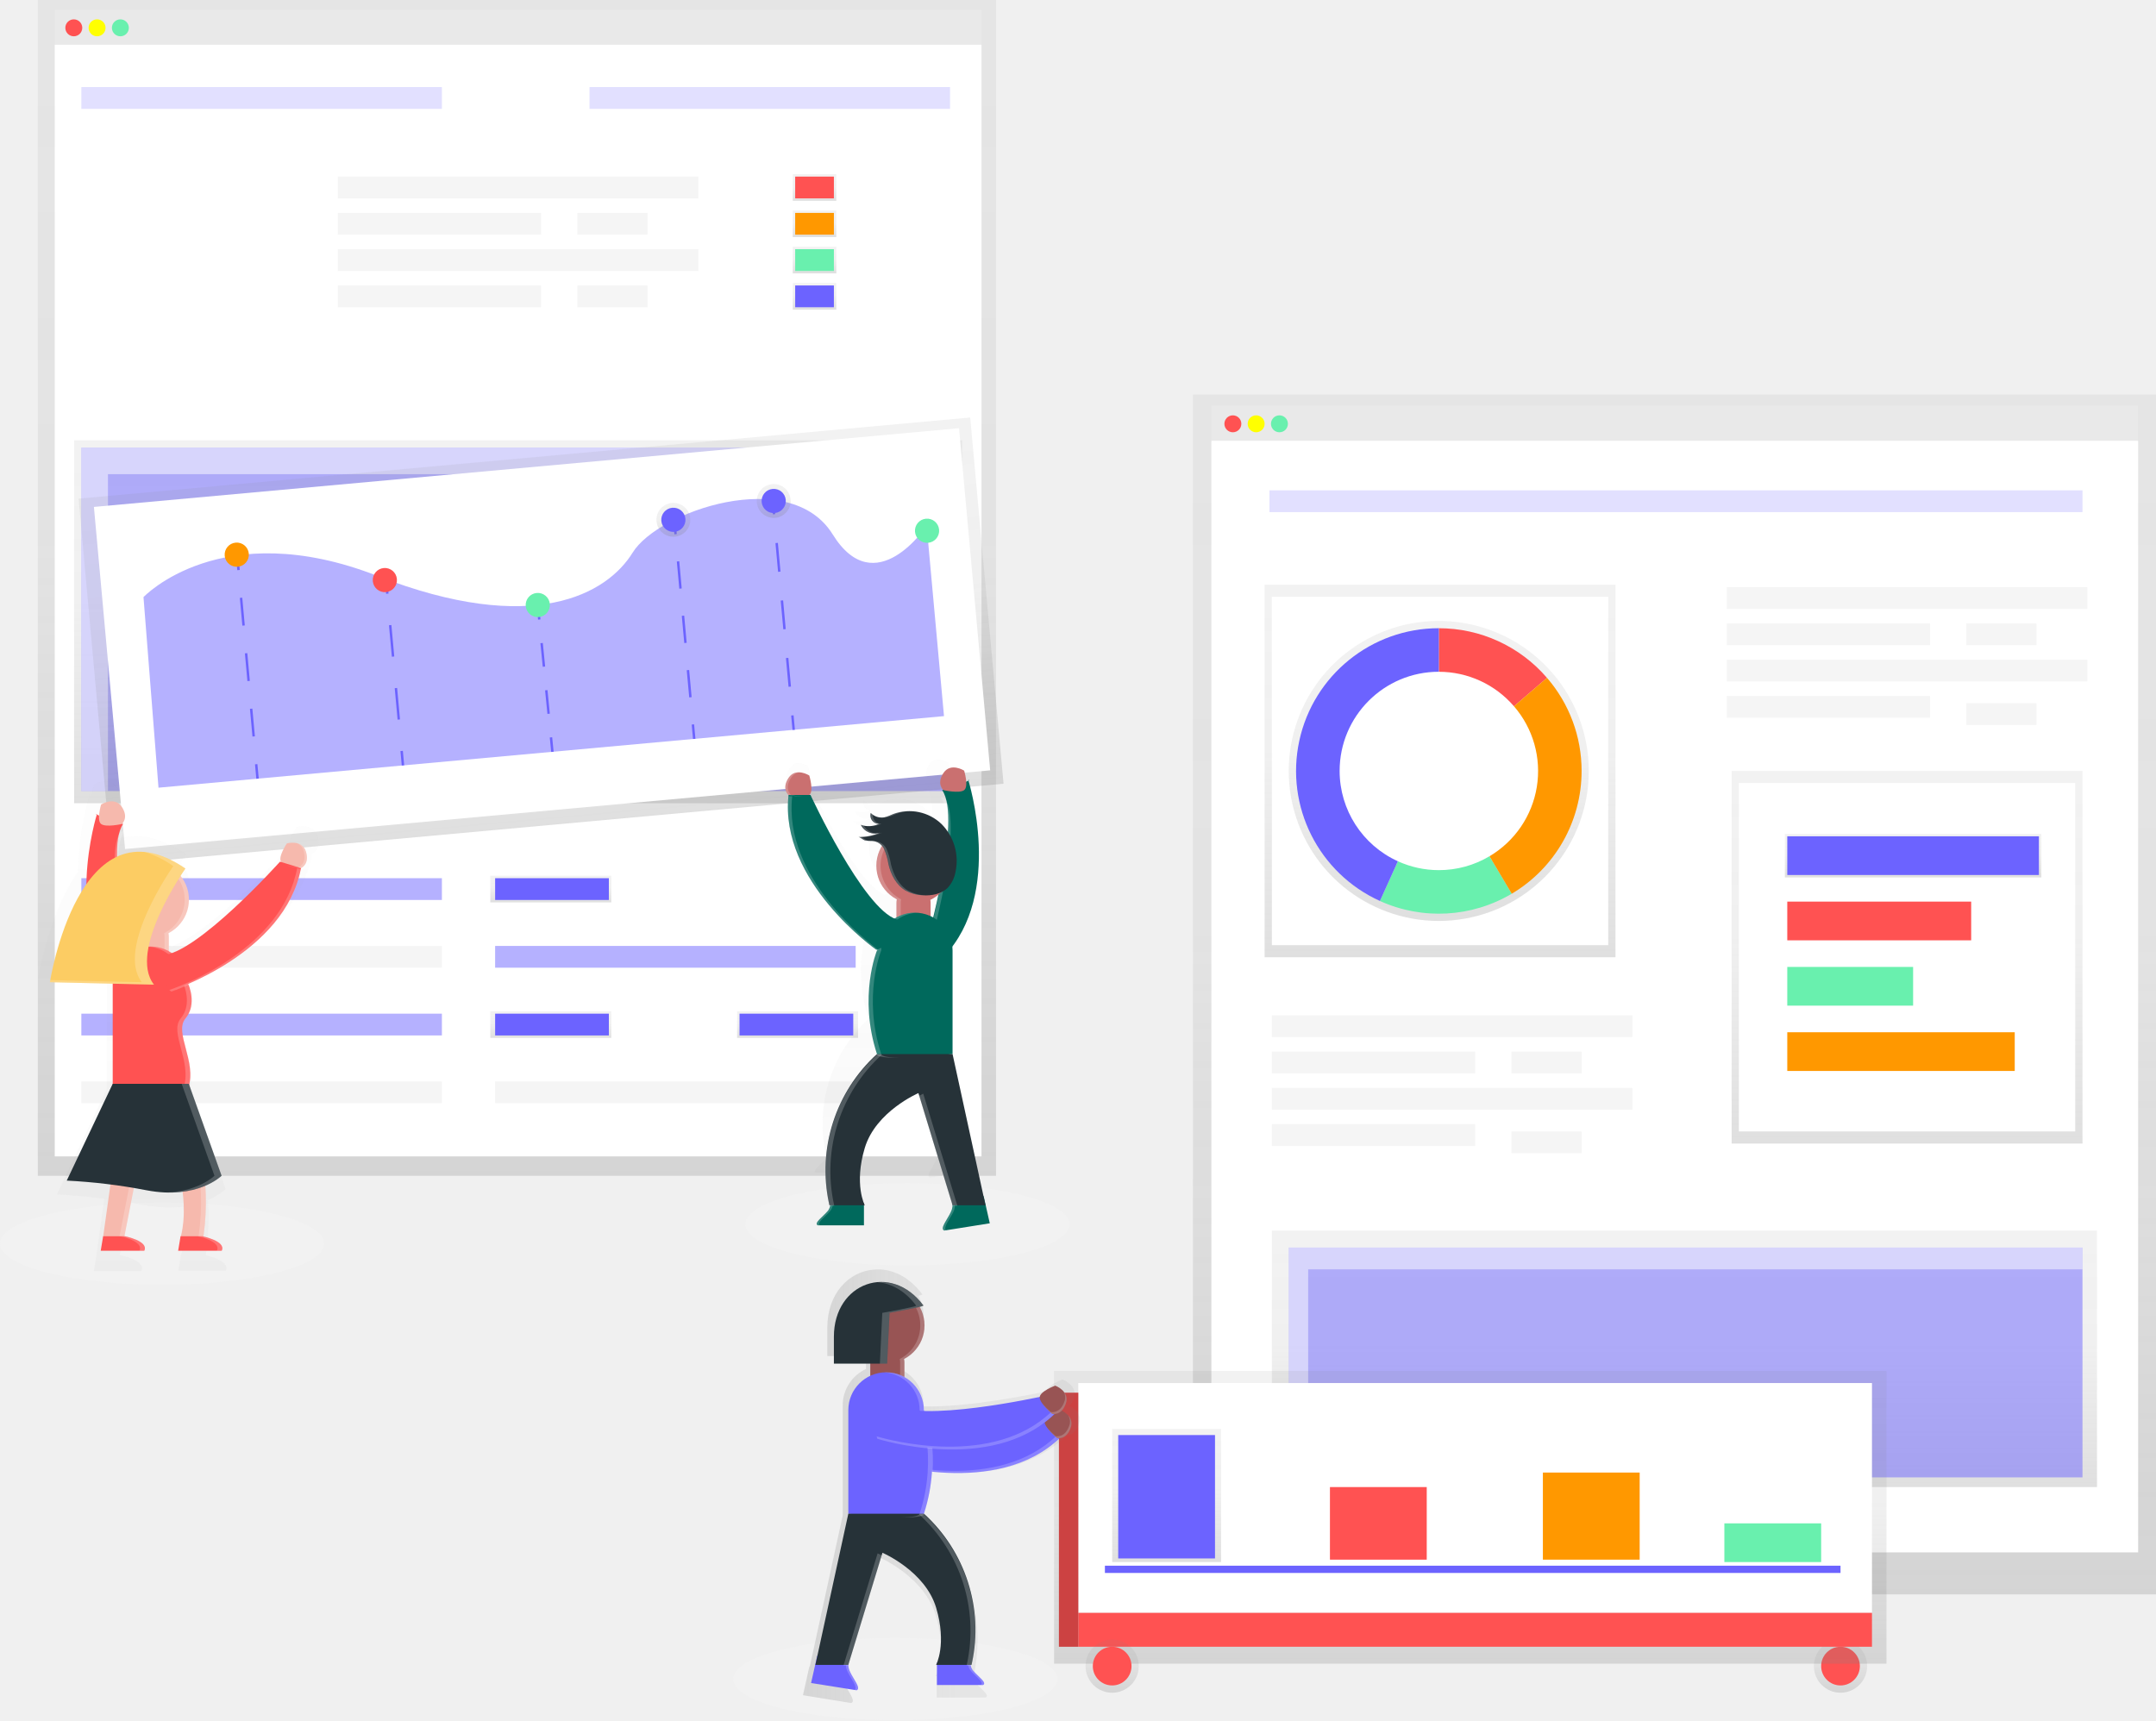
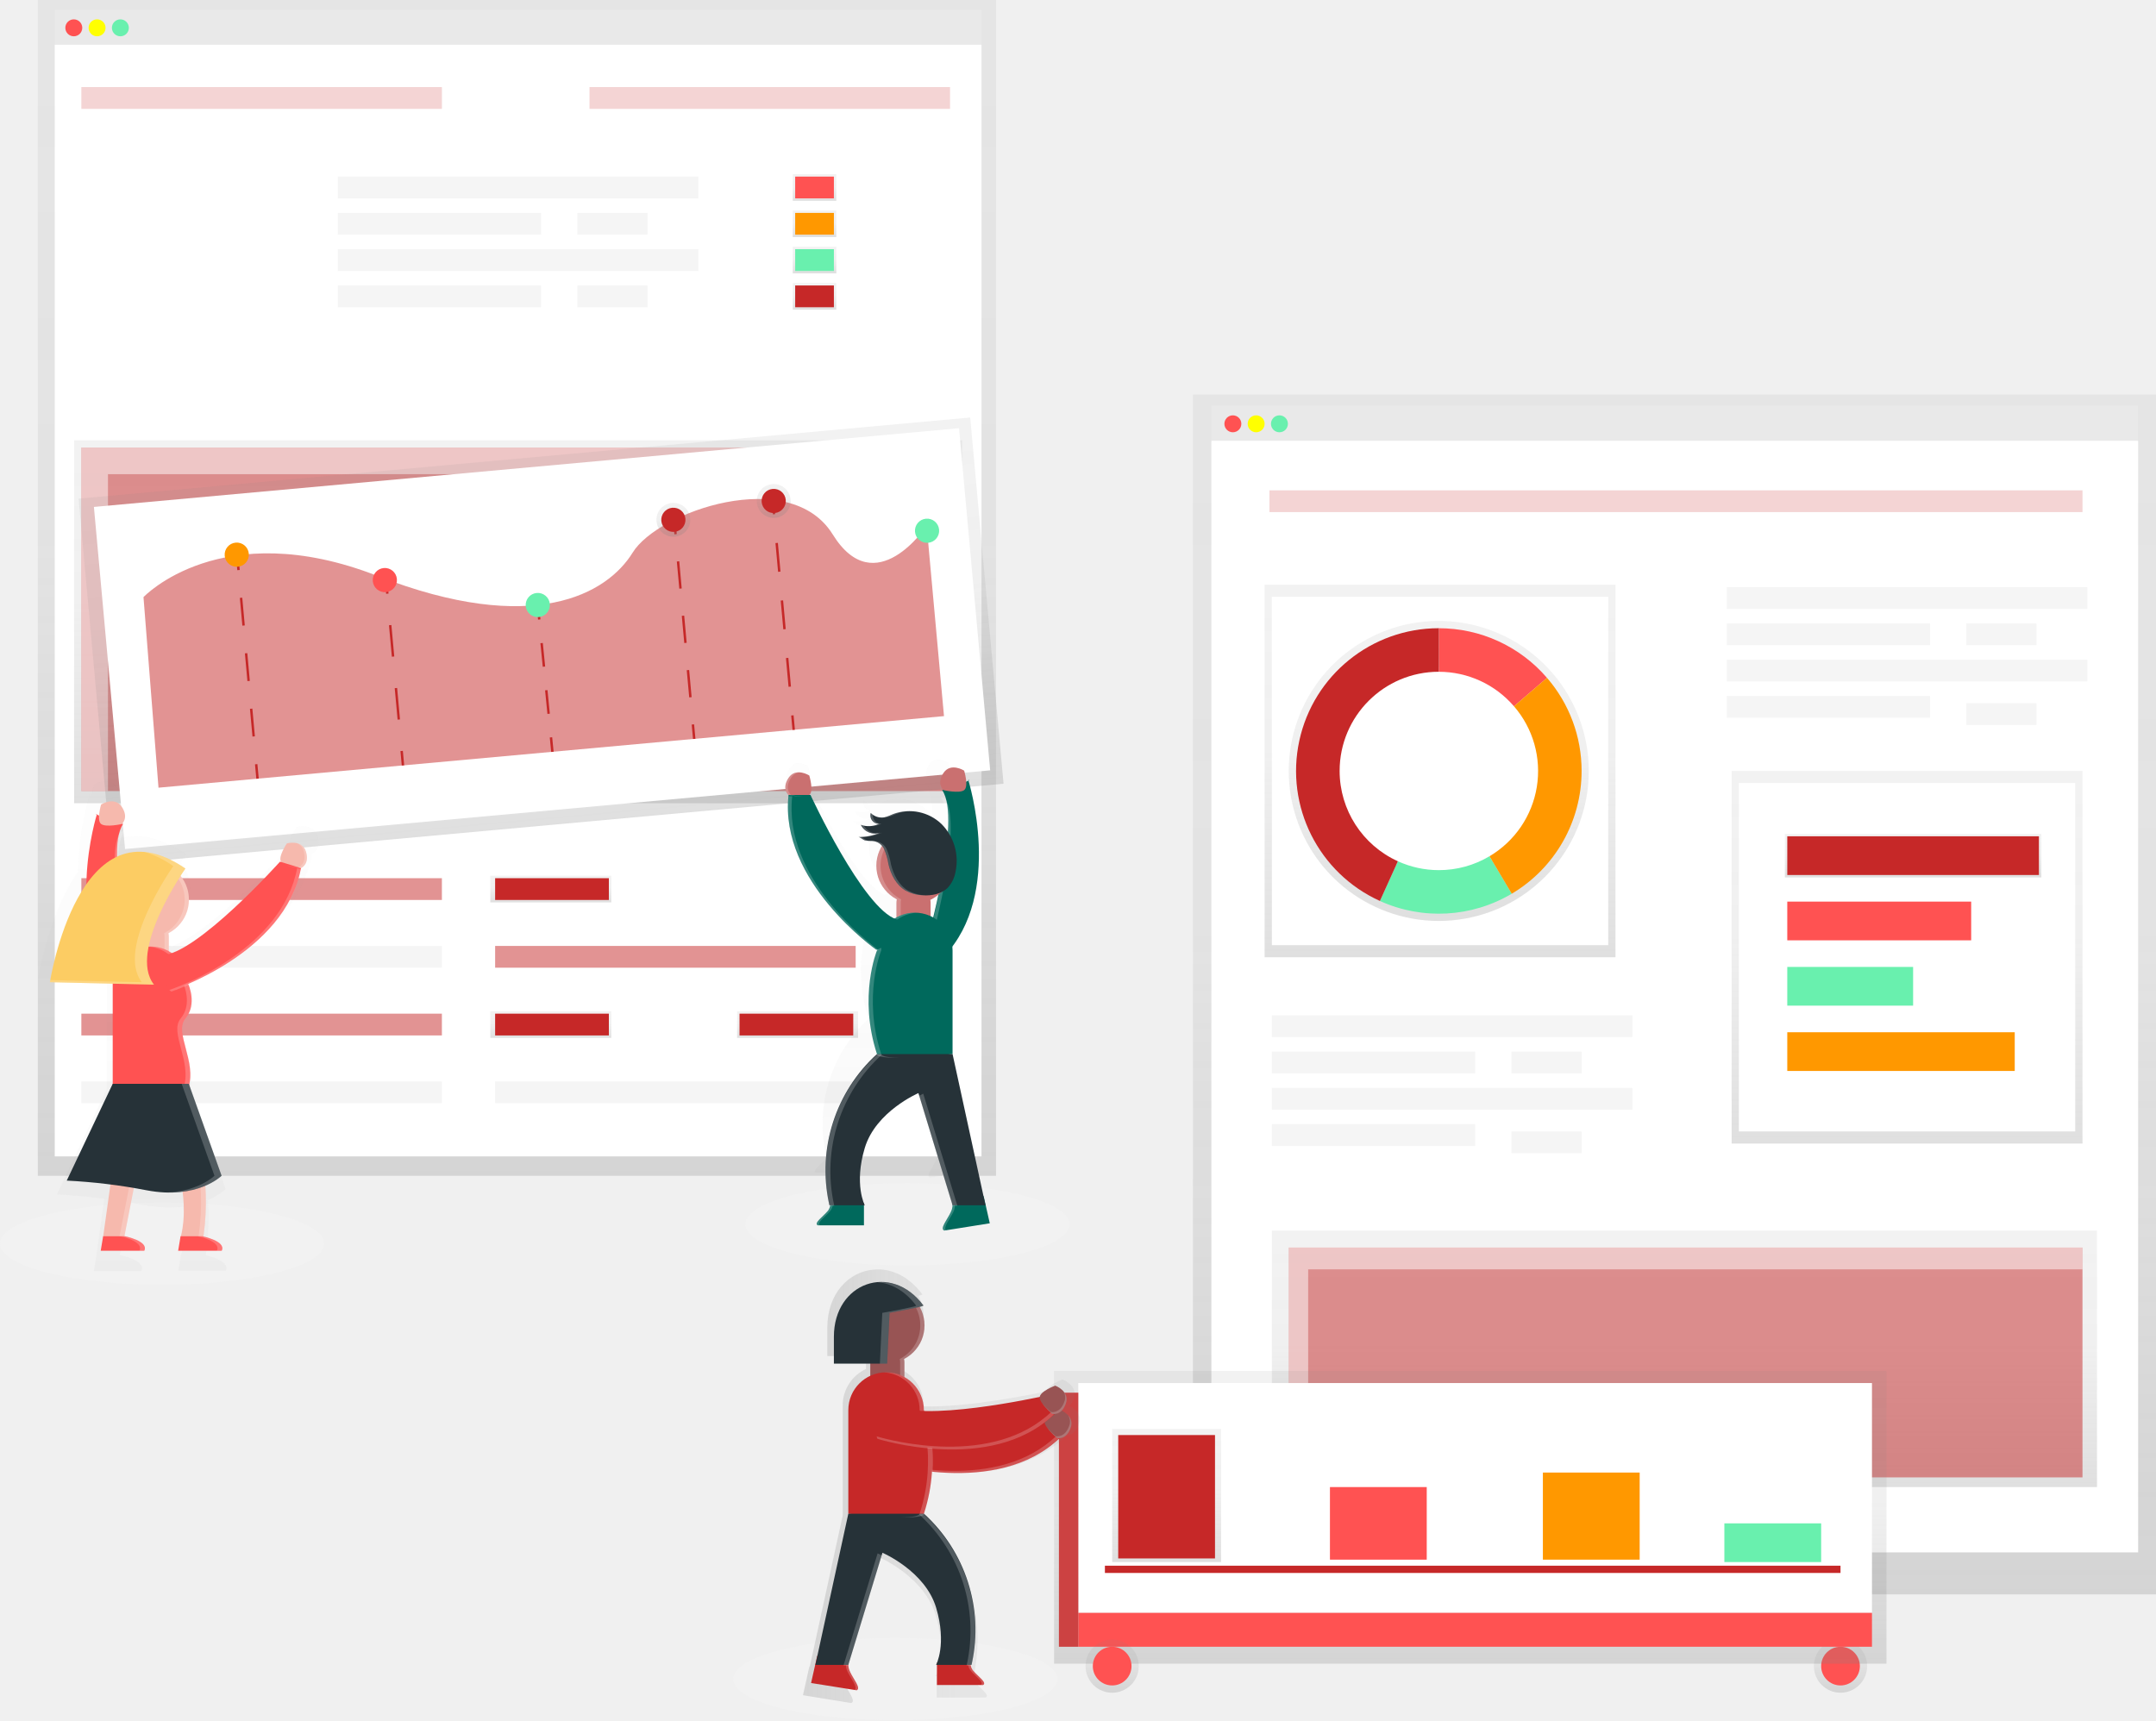
<svg xmlns="http://www.w3.org/2000/svg" xmlns:xlink="http://www.w3.org/1999/xlink" data-name="Layer 1" width="891" height="711.05" viewBox="0 0 891 711.05">
  <defs>
    <linearGradient id="a" x1="213.62" y1="486" x2="213.62" gradientUnits="userSpaceOnUse">
      <stop offset="0" stop-color="gray" stop-opacity=".25" />
      <stop offset=".54" stop-color="gray" stop-opacity=".12" />
      <stop offset="1" stop-color="gray" stop-opacity=".1" />
    </linearGradient>
    <linearGradient id="b" x1="227.62" y1="373" x2="227.62" y2="362" xlink:href="#a" />
    <linearGradient id="c" x1="227.62" y1="429" x2="227.62" y2="418" xlink:href="#a" />
    <linearGradient id="d" x1="329.62" y1="429" x2="329.62" y2="418" xlink:href="#a" />
    <linearGradient id="e" x1="336.62" y1="83" x2="336.62" y2="72" xlink:href="#a" />
    <linearGradient id="f" x1="336.62" y1="98" x2="336.62" y2="87" xlink:href="#a" />
    <linearGradient id="g" x1="336.62" y1="113" x2="336.62" y2="102" xlink:href="#a" />
    <linearGradient id="h" x1="336.62" y1="128" x2="336.62" y2="117" xlink:href="#a" />
    <linearGradient id="i" x1="214.12" y1="332" x2="214.12" y2="182" xlink:href="#a" />
    <linearGradient id="j" x1="383.9" y1="435.3" x2="383.9" y2="283.3" gradientTransform="translate(-5.78 .18)" xlink:href="#a" />
    <linearGradient id="k" x1="442.9" y1="321.3" x2="442.9" y2="307.3" gradientTransform="translate(-10.11 -4.98)" xlink:href="#a" />
    <linearGradient id="l" x1="484.9" y1="317.3" x2="484.9" y2="303.3" gradientTransform="translate(-10.64 -8.78)" xlink:href="#a" />
    <linearGradient id="m" x1="547.96" y1="413.42" x2="547.96" y2="413.16" xlink:href="#a" />
    <linearGradient id="n" x1="517.63" y1="581.29" x2="517.63" y2="408.48" xlink:href="#a" />
    <linearGradient id="o" x1="191.31" y1="423.33" x2="191.31" y2="423.02" xlink:href="#a" />
    <linearGradient id="p" x1="228.23" y1="619.83" x2="228.23" y2="417.36" xlink:href="#a" />
    <linearGradient id="q" x1="692" y1="659.05" x2="692" y2="163.05" xlink:href="#a" />
    <linearGradient id="r" x1="595.12" y1="395.68" x2="595.12" y2="241.68" xlink:href="#a" />
    <linearGradient id="s" x1="788.12" y1="472.68" x2="788.12" y2="318.68" xlink:href="#a" />
    <linearGradient id="t" x1="696.12" y1="614.68" x2="696.12" y2="508.68" xlink:href="#a" />
    <linearGradient id="u" x1="749.12" y1="475.15" x2="749.12" y2="351.15" xlink:href="#a" />
    <linearGradient id="v" x1="790.62" y1="362.68" x2="790.62" y2="344.68" xlink:href="#a" />
    <linearGradient id="w" x1="760.62" y1="699.68" x2="760.62" y2="677.68" xlink:href="#a" />
    <linearGradient id="x" x1="607.62" y1="687.68" x2="607.62" y2="566.68" xlink:href="#a" />
    <linearGradient id="y" x1="608.62" y1="648.68" x2="608.62" y2="648.68" xlink:href="#a" />
    <linearGradient id="z" x1="482.12" y1="645.68" x2="482.12" y2="590.68" xlink:href="#a" />
    <linearGradient id="A" x1="459.62" y1="699.68" x2="459.62" y2="677.68" xlink:href="#a" />
    <linearGradient id="B" x1="486.35" y1="708.79" x2="600.65" y2="708.79" xlink:href="#a" />
  </defs>
  <ellipse cx="370" cy="694.05" rx="67" ry="17" fill="#f2f2f2" />
  <ellipse cx="375" cy="506.05" rx="67" ry="17" fill="#f2f2f2" />
  <ellipse cx="67" cy="514.05" rx="67" ry="17" fill="#f2f2f2" />
  <path fill="#f5f5f5" d="M22.62 4h383v14.5h-383z" />
  <path fill="url(#a)" d="M15.62 0h396v486h-396z" />
  <path fill="#fff" d="M22.62 18.5h383V478h-383z" />
  <circle cx="30.5" cy="11.5" r="3.5" fill="#ff5252" />
  <circle cx="40.12" cy="11.5" r="3.5" fill="#ff0" />
  <circle cx="49.75" cy="11.5" r="3.5" fill="#69f0ae" />
-   <path fill="#6c63ff" d="M33.62 36h149v9h-149z" opacity=".2" />
+   <path fill="#c62828" d="M33.62 36h149v9h-149z" opacity=".2" />
  <path fill="#f5f5f5" d="M139.62 73h149v9h-149z" />
-   <path fill="#6c63ff" opacity=".5" d="M33.62 363h149v9h-149z" />
+   <path fill="#c62828" opacity=".5" d="M33.62 363h149v9h-149z" />
  <path fill="url(#b)" d="M202.62 362h50v11h-50z" />
  <path fill="url(#c)" d="M202.62 418h50v11h-50z" />
  <path fill="url(#d)" d="M304.62 418h50v11h-50z" />
-   <path fill="#6c63ff" d="M204.62 363h47v9h-47zm0 56h47v9h-47zm101 0h47v9h-47z" />
+   <path fill="#c62828" d="M204.62 363h47v9h-47zm0 56h47v9h-47zm101 0h47v9h-47z" />
  <path fill="#f5f5f5" d="M33.62 391h149v9h-149z" />
-   <path fill="#6c63ff" opacity=".5" d="M204.62 391h149v9h-149z" />
+   <path fill="#c62828" opacity=".5" d="M204.62 391h149v9h-149z" />
  <path fill="#f5f5f5" d="M204.62 447h149v9h-149z" />
-   <path fill="#6c63ff" opacity=".5" d="M33.62 419h149v9h-149z" />
+   <path fill="#c62828" opacity=".5" d="M33.62 419h149v9h-149z" />
  <path fill="#f5f5f5" d="M33.62 447h149v9h-149zm106-359h84v9h-84zm99 0h29v9h-29zm-99 30h84v9h-84zm99 0h29v9h-29zm-99-15h149v9h-149z" />
-   <path fill="#6c63ff" d="M243.62 36h149v9h-149z" opacity=".2" />
+   <path fill="#c62828" d="M243.62 36h149v9h-149z" opacity=".2" />
  <path fill="url(#e)" d="M327.62 72h18v11h-18z" />
  <path fill="url(#f)" d="M327.62 87h18v11h-18z" />
  <path fill="url(#g)" d="M327.62 102h18v11h-18z" />
  <path fill="#ff5252" d="M328.62 73h16v9h-16z" />
  <path fill="#ff9800" d="M328.62 88h16v9h-16z" />
  <path fill="#69f0ae" d="M328.62 103h16v9h-16z" />
  <path fill="url(#h)" d="M327.62 117h18v11h-18z" />
-   <path fill="#6c63ff" d="M328.62 118h16v9h-16z" />
+   <path fill="#c62828" d="M328.62 118h16v9h-16z" />
  <path fill="url(#i)" d="M30.62 182h367v150h-367z" />
-   <path fill="#6c63ff" opacity=".5" d="M33.62 185h359v142h-359z" />
+   <path fill="#c62828" opacity=".5" d="M33.62 185h359v142h-359z" />
  <path fill="#fff" opacity=".5" d="M44.62 196h348v-11h-359v142h11V196z" />
  <path transform="rotate(-5.2 -739.107 2013.604)" fill="url(#j)" d="M193.12 283.48h370v152h-370z" />
  <path fill="#fff" d="M38.811 209.538l357.523-32.537 12.87 141.416L51.68 350.954z" />
-   <path d="M65.5 325.59l-6.2-78.77s32-34 96.6-8.8 95.06 7.41 105.56-9.61 65-36 82.66-7.53 38.84-3.54 38.84-3.54l7.16 78.67z" fill="#6c63ff" opacity=".5" />
-   <path fill="none" stroke="#6c63ff" stroke-miterlimit="10" d="M98.03 229.66l.54 5.98" />
-   <path fill="none" stroke="#6c63ff" stroke-miterlimit="10" stroke-dasharray="11.51 11.51" d="M99.62 247.1l5.74 63.06" />
-   <path fill="none" stroke="#6c63ff" stroke-miterlimit="10" d="M105.88 315.89l.55 5.97m53.09-82.44l.55 5.97" />
-   <path fill="none" stroke="#6c63ff" stroke-miterlimit="10" stroke-dasharray="13.06 13.06" d="M161.25 258.4l4.15 45.51" />
-   <path fill="none" stroke="#6c63ff" stroke-miterlimit="10" d="M165.99 310.41l.54 5.98m55.73-66.29l.6 5.97" />
-   <path fill="none" stroke="#6c63ff" stroke-miterlimit="10" stroke-dasharray="9.79 9.79" d="M223.83 265.82l3.38 34.1" />
-   <path fill="none" stroke="#6c63ff" stroke-miterlimit="10" d="M227.7 304.79l.59 5.98m50.36-95.93l.54 5.98" />
-   <path fill="none" stroke="#6c63ff" stroke-miterlimit="10" stroke-dasharray="11.28 11.28" d="M280.21 232.05l5.63 61.79" />
-   <path fill="none" stroke="#6c63ff" stroke-miterlimit="10" d="M286.35 299.45l.55 5.98m32.45-98.84l.54 5.97" />
-   <path fill="none" stroke="#6c63ff" stroke-miterlimit="10" stroke-dasharray="11.93 11.93" d="M320.97 224.44l5.95 65.33" />
-   <path fill="none" stroke="#6c63ff" stroke-miterlimit="10" d="M327.46 295.71l.55 5.97" />
+   <path d="M65.5 325.59l-6.2-78.77s32-34 96.6-8.8 95.06 7.41 105.56-9.61 65-36 82.66-7.53 38.84-3.54 38.84-3.54l7.16 78.67z" fill="#c62828" opacity=".5" />
+   <path fill="none" stroke="#c62828" stroke-miterlimit="10" d="M98.03 229.66l.54 5.98" />
+   <path fill="none" stroke="#c62828" stroke-miterlimit="10" stroke-dasharray="11.51 11.51" d="M99.62 247.1l5.74 63.06" />
+   <path fill="none" stroke="#c62828" stroke-miterlimit="10" d="M105.88 315.89l.55 5.97m53.09-82.44l.55 5.97" />
+   <path fill="none" stroke="#c62828" stroke-miterlimit="10" stroke-dasharray="13.06 13.06" d="M161.25 258.4l4.15 45.51" />
+   <path fill="none" stroke="#c62828" stroke-miterlimit="10" d="M165.99 310.41l.54 5.98m55.73-66.29l.6 5.97" />
+   <path fill="none" stroke="#c62828" stroke-miterlimit="10" stroke-dasharray="9.79 9.79" d="M223.83 265.82l3.38 34.1" />
+   <path fill="none" stroke="#c62828" stroke-miterlimit="10" d="M227.7 304.79l.59 5.98m50.36-95.93l.54 5.98" />
+   <path fill="none" stroke="#c62828" stroke-miterlimit="10" stroke-dasharray="11.28 11.28" d="M280.21 232.05l5.63 61.79" />
+   <path fill="none" stroke="#c62828" stroke-miterlimit="10" d="M286.35 299.45l.55 5.98m32.45-98.84l.54 5.97" />
+   <path fill="none" stroke="#c62828" stroke-miterlimit="10" stroke-dasharray="11.93 11.93" d="M320.97 224.44l5.95 65.33" />
+   <path fill="none" stroke="#c62828" stroke-miterlimit="10" d="M327.46 295.71l.55 5.97" />
  <circle cx="252.36" cy="323.73" r="5" transform="rotate(-5.2 -864.923 1977.88)" fill="#ff9800" />
  <circle cx="313.56" cy="334.23" r="5" transform="rotate(-5.2 -803.722 1988.382)" fill="#ff5252" />
  <circle cx="376.76" cy="344.54" r="5" transform="rotate(-5.2 -740.524 1998.644)" fill="#69f0ae" />
  <circle cx="432.8" cy="309.31" r="7" transform="rotate(-5.2 -684.42 1963.457)" fill="url(#k)" />
  <circle cx="474.26" cy="301.52" r="7" transform="rotate(-5.2 -642.91 1955.633)" fill="url(#l)" />
-   <circle cx="432.8" cy="309.31" r="5" transform="rotate(-5.2 -684.42 1963.457)" fill="#6c63ff" />
-   <circle cx="474.26" cy="301.52" r="5" transform="rotate(-5.2 -642.91 1955.633)" fill="#6c63ff" />
+   <circle cx="432.8" cy="309.31" r="5" transform="rotate(-5.2 -684.42 1963.457)" fill="#c62828" />
+   <circle cx="474.26" cy="301.52" r="5" transform="rotate(-5.2 -642.91 1955.633)" fill="#c62828" />
  <circle cx="537.64" cy="313.82" r="5" transform="rotate(-5.2 -579.477 1968.002)" fill="#69f0ae" />
  <path d="M547.76 413.2l.07.23c.77-.43-.07-.23-.07-.23z" transform="translate(-154.5 -94.48)" fill="url(#m)" opacity=".2" />
  <path d="M539.48 581.18l16.28-2.63-2.24-10v-.14h-.06l-11.54-53v-38.65a14.26 14.26 0 00-.08-1.47c17.24-22.86 7-58.73 6-61.86-.18.09-.45.21-.83.36a21.06 21.06 0 00-.79-4.13s-5-3.18-7.73.91c-2.38 3.57-.61 5.75-.12 6.26l-.34.11a11.52 11.52 0 011.58 3.94 8.65 8.65 0 00-.54-1c-.63-.11-1-.21-1-.21l-.12-.11-.34.11c1.73 2.53 2.34 7 2.26 12.3a17.36 17.36 0 00-2-2.31 17.65 17.65 0 00-11.7-4.88h-.83q-.68 0-1.36.09h-.34l-.57.08-.65.12-.47.1-.81.22-.3.09c-.34.11-.67.22-1 .35a17.24 17.24 0 01-3.43 1.24c-.16 0-.32 0-.49.05a5.72 5.72 0 01-3.75-1.07l-.36-.28a5.29 5.29 0 01-.39-.37 2.54 2.54 0 00-.17 1.09 3.35 3.35 0 001.17 2.27 3.17 3.17 0 00.62.42 2.68 2.68 0 001.06.3h.38-.09c-.23.11-.46.21-.7.3h-.05c-.26.09-.51.17-.78.24a8.68 8.68 0 01-4 .06l-.43-.1c-.21-.06-.43-.12-.63-.19a4.8 4.8 0 00.22.44l.08.13.18.28.11.14.2.25.12.13.25.25.1.09.37.31.13.09.27.19.18.11.24.14.2.1.25.11.21.09.28.1.35.1.26.07h1.74a5 5 0 001.5-.37l-.92.38-.46.16-.47.17-.47.14-.48.14-.47.12-.5.12-.46.09-.53.09-.44.07-.57.07h-2.4a4.21 4.21 0 011.51.8 4 4 0 00.93.5 3.59 3.59 0 00.45.1H512a6.54 6.54 0 012.59.83 4.65 4.65 0 011.11 1c-.14.23-.28.45-.4.69s-.21.4-.31.61q-.3.62-.53 1.27a14.08 14.08 0 00-.86 4.85v1.16q0 .36.08.72v.19q.06.44.16.87v.17q.08.36.18.71l.06.21a14 14 0 00.61 1.66l.07.16q.17.37.35.72v.07q.22.4.46.79v.06q.22.36.47.7l.06.08a14.17 14.17 0 001.17 1.41 14.14 14.14 0 003.77 2.83 6.3 6.3 0 00-.11.65 6.36 6.36 0 000 .68v5.28q-.45.24-.88.51c-12.53-5.69-31.19-46-31.19-46h-.45c1.82-1.36 0-7.28 0-7.28a8.54 8.54 0 00-3.5-1.16h-1.61l-.2.06h-.1l-.3.11-.28.13-.1.05-.19.11-.13.61-.18.12-.11.09-.17.14-.11.1-.17.16-.1.11-.17.2-.08.1-.25.34c-2.73 4.09 0 6.37 0 6.37a40.74 40.74 0 00-.25 4.75c-.2 29.46 31.33 52.29 32.94 53.43-.71 1.84-6.57 18.14.07 38.49a.65.65 0 00.08.14 59.08 59.08 0 00-17.72 55.88l.13.61h.29a4 4 0 01-.11.4 4.59 4.59 0 01-.29.7 5.43 5.43 0 01-.73 1.07c-.31.36-.67.72-1.05 1.09l-.4.38c-1.59 1.52-3.2 3-2 3.6h17.21v-7.51h.3s-.12-.23-.3-.68V571h-.06c-.9-2.32-3-9.5.36-20.56 4.09-13.65 20-20.47 20-20.47l.29 1h-.06l12.48 41c0 .16 0 .32-.05.49a6.67 6.67 0 01-.27 1.14 7.25 7.25 0 01-.34.84c-.77 1.59-2.1 3.46-2.68 4.86a4.71 4.71 0 00-.21.59 1.82 1.82 0 00-.07.7.81.81 0 00.53.67h.23l.48-.08zm-4.82-116.73q-.47-.26-1-.49V459a6.32 6.32 0 00-.11-1.13 14.11 14.11 0 003-1.93c-.6 3.06-1.27 5.99-1.88 8.51z" transform="translate(-154.5 -94.48)" fill="url(#n)" opacity=".2" />
  <path d="M325.88 328.61s-3-2.52 0-7.06 8.57-1 8.57-1 2 6.55 0 8.06-8.57 0-8.57 0z" fill="#ca7070" />
  <path data-name="&lt;Path&gt;" d="M357.04 497.27h-13.89a4.56 4.56 0 01-1.31 3.57c-1.87 2.16-5.63 4.77-3.86 5.66h19.06z" fill="#00695c" />
  <path d="M342.85 500.84a4.56 4.56 0 001.31-3.57h-1a4.56 4.56 0 01-1.31 3.57c-1.87 2.16-5.63 4.77-3.86 5.66h1c-1.77-.89 1.99-3.49 3.86-5.66z" fill="#fff" opacity=".2" />
  <path data-name="&lt;Path&gt;" d="M406.5 494.41l-13 2.11a6.62 6.62 0 01-.59 4.58c-1.42 3-4.61 6.74-2.69 7.55l18.82-3z" fill="#00695c" />
  <path d="M400.16 322.46s14.87 46.91-10.07 72.88l-7.2-5.51s14.74-51.2 6.49-63.22c14.56-4.85 10.78-4.15 10.78-4.15z" fill="#00695c" />
  <path d="M389.88 326.6s-3-2.52 0-7.06 8.57-1 8.57-1 2 6.55 0 8.06-8.57 0-8.57 0z" fill="#ca7070" />
  <path d="M393.91 501.11a6.62 6.62 0 00.59-4.59l12-2v-.16l-13 2.16a6.62 6.62 0 01-.59 4.58c-1.42 3-4.61 6.74-2.69 7.55l.79-.13c-1.43-1 1.54-4.59 2.9-7.41z" fill="#fff" opacity=".2" />
  <rect x="370.48" y="366.16" width="14.11" height="20.91" rx="7.06" ry="7.06" fill="#ca7070" />
  <path d="M383.9 392.85s14.56-50.57 6.63-63c-.7-.13-1.15-.23-1.15-.23l-.13-.12-.37.12c8.25 12-6.49 63.22-6.49 63.22l7.2 5.51.63-.68z" fill="#fff" opacity=".2" />
  <circle cx="377.79" cy="357.85" r="15.62" fill="#ca7070" />
  <path d="M372.24 380.02v-6.8a7 7 0 01.16-1.48 15.62 15.62 0 016.26-29.49h-.88a15.62 15.62 0 00-7.15 29.51 7 7 0 00-.16 1.48v6.8a7 7 0 007.94 7 7.08 7.08 0 01-6.17-7.02z" fill="#fff" opacity=".2" />
  <path d="M393.66 435.7s-30.13 3.4-31.24 0c-7.81-23.94 0-42.83 0-42.83a15.62 15.62 0 0115.62-15.62 15.62 15.62 0 0115.62 15.62z" fill="#00695c" />
  <path d="M393.66 435.7l13.61 62.49h-13.61l-14.11-46.36s-17.64 7.56-22.17 22.68 0 23.68 0 23.68h-14.62l-.15-.68a65 65 0 0119.8-61.81" fill="#263238" />
  <path d="M364.18 435.7c-7.81-23.94 0-42.83 0-42.83a15.62 15.62 0 0114.61-15.59h-1a15.62 15.62 0 00-15.62 15.62s-7.81 18.9 0 42.83c.4 1.22 4.52 1.56 9.64 1.51-4.16-.09-7.31-.49-7.63-1.54z" fill="#fff" opacity=".2" />
  <path d="M362.17 392.61s-40.31-28.22-36.28-64h9.07s21.66 46.91 35.54 51.41-8.33 12.59-8.33 12.59z" fill="#00695c" />
  <path d="M379.81 452.93l13.85 45.51h2l-14.11-46.36s-.65.28-1.74.85zm-15.38-16.98h-2a65 65 0 00-19.8 61.81l.15.68h2l-.15-.68a65 65 0 0119.8-61.81zM327.4 329.12h-1.51c-4 35.78 36.28 64 36.28 64l1-.38c-4.67-3.45-39.54-30.22-35.77-63.62z" opacity=".2" fill="#fff" />
  <path d="M365.33 350.87a25.85 25.85 0 011.82 6.29c1 4.38 3.26 8.75 7.15 11a15.87 15.87 0 007 1.91c3.72.23 7.75-.49 10.38-3.13a12.86 12.86 0 003.17-6.39 21.63 21.63 0 00-5.69-19.88 19.19 19.19 0 00-20-4.19 19.1 19.1 0 01-3.79 1.38 6.31 6.31 0 01-5.53-1.84 3.49 3.49 0 003.37 4.52 9.73 9.73 0 01-7.46.4 6.33 6.33 0 008 3.19 21.32 21.32 0 01-9 1.84c.65 0 1.92 1.2 2.71 1.44a17.18 17.18 0 003 .21 5.82 5.82 0 014.87 3.25z" fill="#263238" />
  <path d="M363.25 340.52a9.63 9.63 0 01-3.7.95 9.7 9.7 0 004.71-.95 3.53 3.53 0 01-3.54-3.81 5.94 5.94 0 01-.84-.71 3.49 3.49 0 003.37 4.52zm3.16-2.65a19.1 19.1 0 003.79-1.38 17.38 17.38 0 016-1.21 17.56 17.56 0 00-7 1.21 19.1 19.1 0 01-3.79 1.38c-.18 0-.36 0-.54.06a6 6 0 001.54-.06zm-7.99 9.55c-.79-.23-2.06-1.42-2.71-1.44a21.32 21.32 0 009-1.84 5.58 5.58 0 01-2 .42 21.33 21.33 0 01-8 1.42c.65 0 1.92 1.2 2.71 1.44a6.71 6.71 0 002.1.17 4.38 4.38 0 01-1.1-.17zm23.91 22.66a15.87 15.87 0 01-7-1.91c-3.89-2.27-6.11-6.64-7.15-11a25.85 25.85 0 00-1.82-6.29 5.82 5.82 0 00-4.93-3.23 10.07 10.07 0 00-1.5 0h.49a5.82 5.82 0 014.93 3.23 25.85 25.85 0 011.82 6.29c1 4.38 3.26 8.75 7.15 11a15.87 15.87 0 007 1.91h1.75zm-20.25-25.56a6.38 6.38 0 01-5.12-3.27 9.32 9.32 0 01-1.17-.33 6.38 6.38 0 006.29 3.6zm-35.19-15.91s-3-2.52 0-7.06a4.83 4.83 0 013.74-2.29 4.9 4.9 0 00-4.74 2.29c-3 4.54 0 7.06 0 7.06a27.32 27.32 0 005.93.66 29.83 29.83 0 01-4.93-.66z" opacity=".2" fill="#fff" />
  <path d="M191.47 423.33l.08-.27s-1.02-.2-.08.27z" transform="translate(-154.5 -94.48)" fill="url(#o)" opacity=".2" />
  <path d="M285.7 440.09a6.59 6.59 0 00-.36-.93c0-.1-.1-.18-.15-.27a5.61 5.61 0 00-.3-.52l-.2-.26a5.06 5.06 0 00-.33-.39l-.23-.23c-.12-.11-.24-.21-.36-.3l-.25-.18-.4-.24-.25-.13-.45-.19-.23-.09q-.32-.11-.65-.18a10.33 10.33 0 00-4.39.12s-4.19 6.18-2.58 8.4l-.53-.16s-31.13 34.74-48.69 41.19q-.67-.46-1.39-.86v-6.5a7.67 7.67 0 000-.82 7.6 7.6 0 00-.13-.77l.13-.07.52-.29.75-.46.48-.31q.54-.37 1-.78l.39-.34c.24-.2.47-.41.69-.63l.4-.39q.42-.43.8-.88l.28-.34q.36-.45.69-.92l.28-.42q.3-.46.57-.94l.18-.31c.22-.41.43-.84.61-1.28l.16-.39q.21-.53.39-1.07c0-.13.09-.25.12-.38.14-.47.27-.94.37-1.43 0-.1 0-.19.05-.29q.12-.61.19-1.24v-.42c0-.51.08-1 .08-1.55a17 17 0 00-3.78-10.69c1.33-2.08 2.2-3.31 2.2-3.31-.8-.55-1.59-1.05-2.37-1.54l-.76-.45c-.52-.31-1-.62-1.56-.9l-.87-.46c-.47-.25-.93-.49-1.39-.71l-.89-.41-1.33-.58-.87-.35a42.3 42.3 0 00-1.31-.48l-.82-.28c-.45-.14-.9-.27-1.34-.39l-.73-.2c-.5-.12-1-.22-1.49-.32l-.53-.11c-.67-.12-1.33-.21-2-.27a23.71 23.71 0 00-12 1.84c.2-4.78 1-8.72 2.68-11.16l-.41-.14-.14.14s-.49.11-1.26.25a10.44 10.44 0 00-.65 1.21 13.91 13.91 0 011.91-4.76l-.41-.14c.59-.61 2.73-3.24-.14-7.55-3.3-4.94-9.34-1.1-9.34-1.1a25.56 25.56 0 00-.94 5c-.46-.19-.79-.33-1-.44a124.5 124.5 0 00-4.69 31.36c-10.89 15.46-15.39 38.28-16.27 43.2l-.07.39c-.06.36-.09.55-.09.55l28.31.66v45.12L178 588.22s7.84.25 19.64 1.76l-3.26 23.31-1.09 6.54h19.62c2.18-4.36-8.72-6.54-8.72-6.54h-.24l4.25-21.75q2.82.47 5.8 1a56.81 56.81 0 008.83 1 46.94 46.94 0 007.35-.32c1.44 11.79-.45 18.83-.81 20h-.11l-1.09 6.54h19.62c1.9-3.8-6.14-5.95-8.23-6.43l.09-.64a109.41 109.41 0 00.77-22.2 26.87 26.87 0 007-4.17l.27-.24.08-.08-14.61-41c2.73-11.6-6.77-23.78-1.7-29.87s2-13.86 1.4-15.19c13.72-6 41.45-21 49.23-47a49.17 49.17 0 001.39-5.57s3.92-1.59 2.22-7.28z" transform="translate(-154.5 -94.48)" fill="url(#p)" opacity=".2" />
  <path d="M40.08 336.46s-14.87 46.91 10.07 72.88l7.2-5.51s-14.74-51.2-6.49-63.22c-14.56-4.85-10.78-4.15-10.78-4.15z" fill="#ff5252" />
  <path d="M50.36 340.6s3-2.52 0-7.06-8.57-1-8.57-1-2 6.55 0 8.06 8.57 0 8.57 0z" fill="#f6b9ad" />
  <rect x="210.15" y="474.64" width="14.11" height="20.91" rx="7.06" ry="7.06" transform="rotate(180 139.955 437.855)" fill="#f6b9ad" />
  <path d="M56.34 406.85s-14.56-50.57-6.63-63c.7-.13 1.15-.23 1.15-.23l.13-.12.37.12c-8.25 12 6.49 63.22 6.49 63.22l-7.2 5.51-.63-.68z" fill="#fff" opacity=".2" />
  <circle cx="62.45" cy="371.85" r="15.62" fill="#f6b9ad" />
  <path d="M68 394.02v-6.8a7 7 0 00-.16-1.48 15.62 15.62 0 00-6.26-29.49h.88a15.62 15.62 0 017.15 29.51 7 7 0 01.16 1.48v6.8a7 7 0 01-7.94 7 7.08 7.08 0 006.17-7.02z" fill="#fff" opacity=".2" />
  <path d="M46.58 449.7s30.13 3.4 31.24 0c3.6-11-6-22.89-1.2-28.7 5-6 1.2-14.13 1.2-14.13a15.62 15.62 0 00-15.62-15.62 15.62 15.62 0 00-15.62 15.62z" fill="#ff5252" />
  <path d="M76.66 421c5-6 1.2-14.13 1.2-14.13a15.62 15.62 0 00-15.62-15.62c-.34 0-.67 0-1 .05a15.61 15.61 0 0114.62 15.57s3.8 8.13-1.2 14.13c-4.84 5.81 4.8 17.69 1.2 28.7-.34 1.05-3.45 1.45-7.58 1.51 5.09.05 9.19-.29 9.58-1.51 3.64-11.02-6.04-22.89-1.2-28.7z" fill="#fff" opacity=".2" />
  <path d="M71.43 448.7c11 15.59 15.87 39.15 12.72 61.81l-.09.68h-9.39s2.91-8.57 0-23.68a37.39 37.39 0 00-14.24-22.68l-9.06 46.36h-8.74l8.74-62.49zm52.96-89.87s3.63-1.52 2.07-6.75-7.9-3.47-7.9-3.47-3.85 5.67-2.36 7.71 8.19 2.51 8.19 2.51z" fill="#f6b9ad" />
  <path d="M70.94 409.39s46.81-15.17 53.44-50.56l-8.67-2.66s-34.45 38.46-49 38.73 4.23 14.49 4.23 14.49z" fill="#ff5252" />
  <path d="M122.79 358.87l1.45.44c-6.63 35.39-53.44 50.56-53.44 50.56l-.83-.65c5.53-1.92 46.64-17.34 52.82-50.35zM58.42 464.83l-9.06 46.36h2l8.8-45a21.63 21.63 0 00-1.74-1.36zm13.01-16.13h-2c11 15.59 15.87 39.15 12.72 61.81l-.09.68h2l.09-.68c3.15-22.66-1.7-46.22-12.72-61.81zm51.99-90.18s3.63-1.52 2.07-6.75a4.83 4.83 0 00-2.9-3.29 4.9 4.9 0 013.86 3.58c1.56 5.22-2.07 6.75-2.07 6.75a27.32 27.32 0 01-5.86-1.1 29.83 29.83 0 004.9.81z" fill="#fff" opacity=".2" />
  <path d="M46.58 448l-19 40a235 235 0 0133 4c21 4 31-6 31-6l-13.55-38z" fill="#263238" />
  <path d="M51.62 511s10 2 8 6h-18l1-6zm32 0s10 2 8 6h-18l1-6z" fill="#ff5252" />
  <path d="M76.62 359s-24 34-13 48l-43-1s12-77 56-47z" fill="#fccc63" />
  <path d="M76.62 359c-6.2-4.23-11.76-6.33-16.75-6.82A42.33 42.33 0 0171.62 358s-24 34-13 48l-37.85-.88c-.1.57-.15.88-.15.88l43 1c-11-14 13-48 13-48zm1.46 89h-3l13.55 38s-6.46 6.45-19.9 6.91c15.47.5 22.9-6.91 22.9-6.91zm-26.46 63h-2s10 2 8 6h2c2-4-8-6-8-6zm32 0h-2s10 2 8 6h2c2-4-8-6-8-6z" fill="#fff" opacity=".2" />
  <path fill="#f5f5f5" d="M500.62 167.68h383v14.5h-383z" />
  <path fill="url(#q)" d="M493 163.05h398v496H493z" />
  <path fill="#fff" d="M500.62 182.18h383v459.5h-383z" />
  <circle cx="509.5" cy="175.18" r="3.5" fill="#ff5252" />
  <circle cx="519.12" cy="175.18" r="3.5" fill="#ff0" />
  <circle cx="528.75" cy="175.18" r="3.5" fill="#69f0ae" />
-   <path fill="#6c63ff" d="M524.62 202.68h336v9h-336z" opacity=".2" />
+   <path fill="#c62828" d="M524.62 202.68h336v9h-336z" opacity=".2" />
  <path fill="url(#r)" d="M522.62 241.68h145v154h-145z" />
  <path fill="#fff" d="M525.62 246.68h139v144h-139z" />
  <path fill="url(#s)" d="M715.62 318.68h145v154h-145z" />
  <path fill="#fff" d="M718.62 323.68h139v144h-139z" />
  <path fill="url(#t)" d="M525.62 508.68h341v106h-341z" />
-   <path fill="#6c63ff" opacity=".5" d="M532.62 515.68h328v95h-328z" />
+   <path fill="#c62828" opacity=".5" d="M532.62 515.68h328v95h-328z" />
  <path fill="#fff" opacity=".5" d="M540.62 524.68h320v-9h-328v95h8v-86z" />
  <path d="M796.09 372.71a62 62 0 1015 40.45 61.84 61.84 0 00-15-40.45zm-25 77.47a43 43 0 1121.08-37 42.81 42.81 0 01-21.05 37z" transform="translate(-154.5 -94.48)" fill="url(#u)" />
  <path d="M625.67 291.94l13.65-11.75a58.85 58.85 0 00-44.7-20.51v18a40.91 40.91 0 0131.05 14.26z" fill="#ff5252" />
  <path d="M594.62 359.67A40.74 40.74 0 01577.7 356l-7.43 16.41a59 59 0 0054.49-3l-9.2-15.49a40.74 40.74 0 01-20.94 5.75z" fill="#69f0ae" />
  <path d="M653.62 318.67a58.75 58.75 0 00-14.3-38.49l-13.65 11.75a40.93 40.93 0 01-10.11 62l9.2 15.49a59 59 0 0028.86-50.75z" fill="#ff9800" />
-   <path d="M553.62 318.67a41 41 0 0141-41v-18a59 59 0 00-24.35 112.74L577.7 356a41 41 0 01-24.08-37.33z" fill="#6c63ff" />
+   <path d="M553.62 318.67a41 41 0 0141-41v-18a59 59 0 00-24.35 112.74L577.7 356a41 41 0 01-24.08-37.33z" fill="#c62828" />
  <path fill="url(#v)" d="M737.62 344.68h106v18h-106z" />
-   <path fill="#6c63ff" d="M738.62 345.68h104v16h-104z" />
+   <path fill="#c62828" d="M738.62 345.68h104v16h-104z" />
  <path fill="#ff5252" d="M738.62 372.68h76v16h-76z" />
  <path fill="#69f0ae" d="M738.62 399.68h52v16h-52z" />
  <path fill="#ff9800" d="M738.62 426.68h94v16h-94z" />
  <path fill="#f5f5f5" d="M525.62 419.68h149v9h-149zm0 15h84v9h-84zm99 0h29v9h-29zm0 33h29v9h-29zm-99-3h84v9h-84zm0-15h149v9h-149zm188-207h149v9h-149zm0 15h84v9h-84zm99 0h29v9h-29zm0 33h29v9h-29zm-99-3h84v9h-84zm0-15h149v9h-149z" />
  <circle cx="760.62" cy="688.68" r="11" fill="url(#w)" />
  <circle cx="760.62" cy="688.68" r="8" fill="#ff5252" />
  <path fill="url(#x)" d="M435.62 566.68h344v121h-344z" />
  <path fill="#fff" d="M445.62 571.68h328v95h-328z" />
-   <path stroke="#6c63ff" stroke-miterlimit="10" stroke-width="3" fill="url(#y)" d="M456.62 648.68h304" />
+   <path stroke="#c62828" stroke-miterlimit="10" stroke-width="3" fill="url(#y)" d="M456.62 648.68h304" />
  <path fill="url(#z)" d="M459.62 590.68h45v55h-45z" />
-   <path fill="#6c63ff" d="M462.12 593.18h40v51h-40z" />
+   <path fill="#c62828" d="M462.12 593.18h40v51h-40z" />
  <path fill="#69f0ae" d="M712.62 629.68h40v16h-40z" />
  <path fill="#ff9800" d="M637.62 608.68h40v36h-40z" />
  <path fill="#ff5252" d="M549.62 614.68h40v30h-40zm-104 52h328v14h-328z" />
  <circle cx="459.62" cy="688.68" r="11" fill="url(#A)" />
  <circle cx="459.62" cy="688.68" r="8" fill="#ff5252" />
  <path fill="#ff5252" d="M437.62 575.68h8v105h-8z" />
  <path opacity=".2" d="M437.62 575.68h8v105h-8z" />
  <path d="M600.65 681.32v-.81c0-.16 0-.21-.06-.31s-.07-.3-.12-.44-.06-.19-.1-.29-.12-.28-.18-.42l-.12-.25c-.08-.14-.17-.28-.26-.41l-.13-.19a6.62 6.62 0 00-.42-.52 9.62 9.62 0 00-2.79-2.06 8.05 8.05 0 001.79-3.08 6.42 6.42 0 00.24-.94v-.29a5.46 5.46 0 00.05-.58v-.81c0-.16 0-.21-.06-.31s-.07-.3-.12-.44-.06-.19-.1-.29-.12-.28-.18-.42l-.12-.25c-.08-.14-.17-.28-.26-.41l-.13-.19a6.62 6.62 0 00-.42-.52 10.07 10.07 0 00-3.55-2.4s-6.35 2.35-6.77 4.93c-4.66 1-31.82 6.65-50.47 6.2l-.14-.37a16.59 16.59 0 00-8.83-14.67v-6.28a7.48 7.48 0 000-.8 7.41 7.41 0 00-.12-.76l.12-.07.51-.28.74-.45.47-.31q.52-.36 1-.76l.38-.33c.23-.2.45-.4.67-.61l.39-.38q.41-.42.78-.86l.27-.34q.35-.44.67-.9l.27-.41q.29-.45.56-.92l.17-.3c.22-.4.42-.82.6-1.24l.15-.38q.21-.51.38-1l.12-.37c.14-.46.26-.92.36-1.39 0-.09 0-.19.05-.28q.11-.6.18-1.21v-.41c0-.5.08-1 .08-1.51a16.51 16.51 0 00-2.13-8.11c1.07-.26 1.72-.47 1.64-.57-.41-.55-.82-1.07-1.25-1.57l-.41-.47c-.3-.34-.59-.66-.89-1l-.48-.49c-.3-.3-.6-.58-.9-.85l-.47-.42c-.38-.32-.76-.63-1.14-.93l-.25-.2c-.46-.34-.92-.66-1.39-1l-.52-.32c-.3-.19-.61-.37-.92-.53l-.62-.32-.86-.41-.63-.28c-.3-.13-.61-.24-.92-.35l-.57-.21c-.46-.15-.92-.29-1.38-.41l-.71-.16-.77-.16-.77-.12-.71-.08-.79-.07h-1.47q-.65 0-1.3.06c-10.23.84-19.19 9.77-19.19 24V655h16v5.34a16.59 16.59 0 00-9.64 15.05v45.51l-13.58 62.39H489l-2.67 11.91 19.16 3.1.83.13c2-.86-1.35-4.89-2.86-8a8.54 8.54 0 01-.4-1 7.57 7.57 0 01-.38-1.94l14.72-48.29h-.07l.35-1.13s18.74 8 23.56 24.09c3.91 13 1.48 21.46.42 24.2h-.07v.16c-.21.52-.36.81-.36.81h.36v8.83h20.26c1.88-.95-2.11-3.72-4.1-6a5.67 5.67 0 01-1.32-2.55h.34l.16-.72a69.53 69.53 0 00-20.86-65.77.77.77 0 00.09-.17 74.45 74.45 0 003.51-18.06c15.49 1.48 36.1.42 51.51-11.52a48 48 0 004.21-3.58c1.33-.1 3.66-.84 4.95-4.6a6.42 6.42 0 00.24-.94v-.29a5.46 5.46 0 00.07-.64z" transform="translate(-154.5 -94.48)" fill="url(#B)" />
-   <path d="M364.99 604.46s46.9 14.91 72.88-10l-5.51-7.21s-50.4 11.23-62.41 3-4.96 14.21-4.96 14.21z" fill="#6c63ff" />
+   <path d="M364.99 604.46s46.9 14.91 72.88-10l-5.51-7.21s-50.4 11.23-62.41 3-4.96 14.21-4.96 14.21z" fill="#c62828" />
  <path d="M436.55 593.52l.92 1.2c-26 24.92-72.88 10-72.88 10s-.12-.38-.3-1c5.59 1.67 48.02 13.08 72.26-10.2z" fill="#fff" opacity=".2" />
  <path d="M436.87 594.45s3.84.87 5.61-4.28-4.4-7.42-4.4-7.42-6.43 2.37-6.41 4.89 5.2 6.81 5.2 6.81z" fill="#985454" />
  <path d="M436.26 593.64s3.84.87 5.61-4.28a4.83 4.83 0 00-.45-4.36 4.9 4.9 0 011.06 5.16c-1.77 5.16-5.61 4.28-5.61 4.28a27.32 27.32 0 01-4.12-4.31 29.83 29.83 0 003.51 3.51z" fill="#fff" opacity=".2" />
-   <path data-name="&lt;Path&gt;" d="M387.2 687.27h13.89a4.56 4.56 0 001.31 3.57c1.87 2.16 5.63 4.77 3.86 5.66H387.2z" fill="#6c63ff" />
+   <path data-name="&lt;Path&gt;" d="M387.2 687.27h13.89a4.56 4.56 0 001.31 3.57c1.87 2.16 5.63 4.77 3.86 5.66H387.2z" fill="#c62828" />
  <path d="M401.39 690.84a4.56 4.56 0 01-1.31-3.57h1a4.56 4.56 0 001.31 3.57c1.87 2.16 5.63 4.77 3.86 5.66h-1c1.77-.89-1.99-3.49-3.86-5.66z" fill="#fff" opacity=".2" />
-   <path data-name="&lt;Path&gt;" d="M337.73 684.41l13 2.13a6.62 6.62 0 00.59 4.58c1.42 3 4.61 6.74 2.69 7.55l-18.82-3z" fill="#6c63ff" />
+   <path data-name="&lt;Path&gt;" d="M337.73 684.41l13 2.13a6.62 6.62 0 00.59 4.58c1.42 3 4.61 6.74 2.69 7.55l-18.82-3z" fill="#c62828" />
  <path d="M350.33 691.11a6.62 6.62 0 01-.59-4.58l-12.05-2v-.16l13 2.13a6.62 6.62 0 00.59 4.58c1.42 3 4.61 6.74 2.69 7.55l-.79-.13c1.48-.98-1.49-4.57-2.85-7.39z" fill="#fff" opacity=".2" />
  <rect x="514.15" y="650.64" width="14.11" height="20.91" rx="7.06" ry="7.06" transform="rotate(180 443.955 613.855)" fill="#985454" />
  <circle cx="366.45" cy="547.85" r="15.62" fill="#985454" />
  <path d="M372 570.02v-6.8a7 7 0 00-.16-1.48 15.62 15.62 0 00-6.26-29.49h.88a15.62 15.62 0 017.15 29.51 7 7 0 01.16 1.48v6.8a7 7 0 01-7.94 7 7.08 7.08 0 006.17-7.02z" fill="#fff" opacity=".2" />
-   <path d="M350.58 625.7s30.13 3.4 31.24 0c7.81-23.94 0-42.83 0-42.83a15.62 15.62 0 00-15.62-15.62 15.62 15.62 0 00-15.62 15.62z" fill="#6c63ff" />
+   <path d="M350.58 625.7s30.13 3.4 31.24 0c7.81-23.94 0-42.83 0-42.83a15.62 15.62 0 00-15.62-15.62 15.62 15.62 0 00-15.62 15.62z" fill="#c62828" />
  <path d="M350.58 625.7l-13.61 62.49h13.61l14.11-46.36s17.64 7.56 22.17 22.68 0 23.68 0 23.68h14.64l.15-.68a65 65 0 00-19.8-61.81" fill="#263238" />
  <path d="M380.06 625.7c7.81-23.94 0-42.83 0-42.83a15.62 15.62 0 00-14.61-15.59h1a15.62 15.62 0 0115.62 15.62s7.81 18.9 0 42.83c-.4 1.22-4.52 1.56-9.64 1.51 4.16-.09 7.29-.49 7.63-1.54z" fill="#fff" opacity=".2" />
  <path d="M364.43 642.93l-13.85 45.51h-2l14.11-46.36s.65.28 1.74.85zm15.38-16.98h2a65 65 0 0119.8 61.81l-.15.68h-2l.15-.68a65 65 0 00-19.8-61.81z" opacity=".2" fill="#fff" />
-   <path d="M362.99 594.46s46.9 14.91 72.88-10l-5.51-7.21s-50.4 11.23-62.41 3-4.96 14.21-4.96 14.21z" fill="#6c63ff" />
+   <path d="M362.99 594.46s46.9 14.91 72.88-10l-5.51-7.21s-50.4 11.23-62.41 3-4.96 14.21-4.96 14.21z" fill="#c62828" />
  <path d="M434.55 583.52l.92 1.2c-26 24.92-72.88 10-72.88 10s-.12-.38-.3-1c5.59 1.67 48.02 13.08 72.26-10.2z" fill="#fff" opacity=".2" />
  <path d="M434.87 584.45s3.84.87 5.61-4.28-4.4-7.42-4.4-7.42-6.43 2.37-6.41 4.89 5.2 6.81 5.2 6.81z" fill="#985454" />
  <path d="M434.26 583.64s3.84.87 5.61-4.28a4.83 4.83 0 00-.45-4.36 4.9 4.9 0 011.06 5.16c-1.77 5.16-5.61 4.28-5.61 4.28a27.32 27.32 0 01-4.12-4.31 29.83 29.83 0 003.51 3.51z" fill="#fff" opacity=".2" />
  <path d="M367.62 542.67l-1 21h-22v-11.15c0-22.39 23.67-30.89 37-12.9.33.49-14 3.05-14 3.05z" fill="#263238" />
  <path d="M362.68 530.01c5.61.46 11.38 3.52 15.94 9.67.33.44-14 3-14 3l-1 21h3l1-21s14.33-2.56 14-3c-5.37-7.26-12.43-10.16-18.94-9.67z" fill="#fff" opacity=".2" />
</svg>
